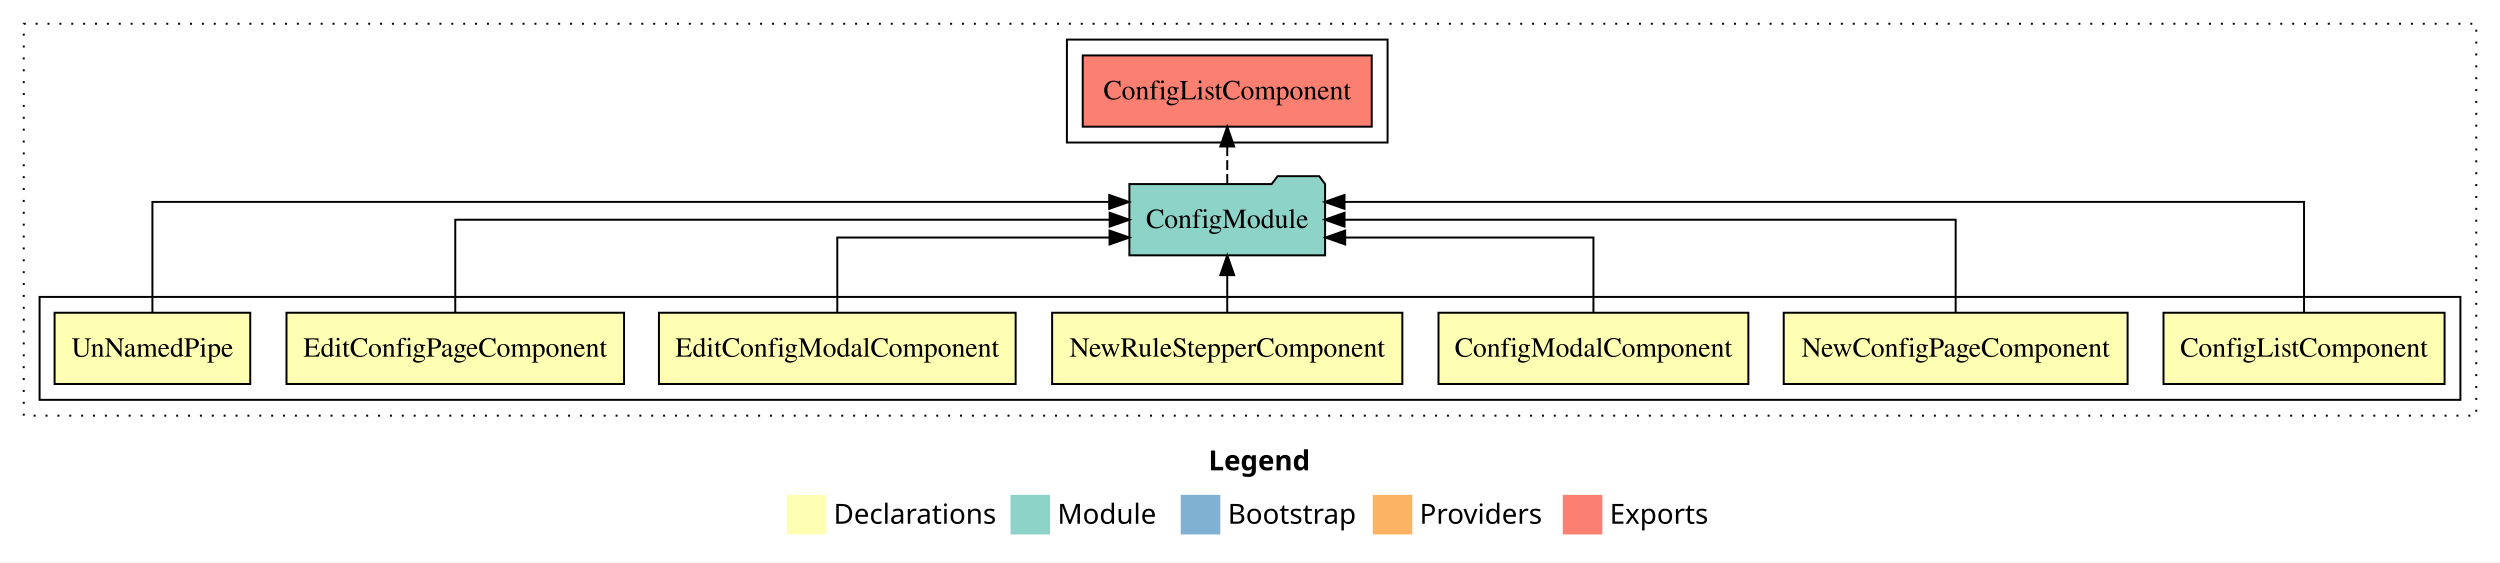
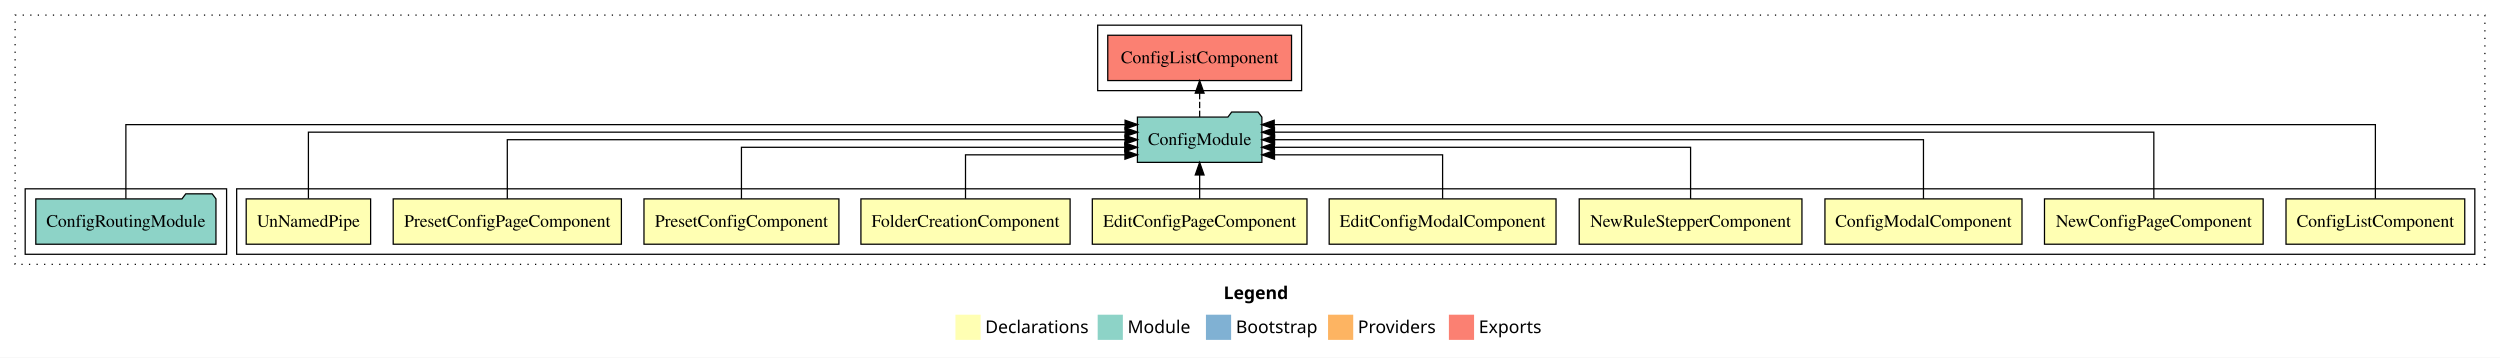
- <svg xmlns="http://www.w3.org/2000/svg" width="1263pt" height="284pt" viewBox="0.00 0.00 1263.00 284.00">
+ <svg xmlns="http://www.w3.org/2000/svg" width="1986pt" height="284pt" viewBox="0.00 0.00 1986.00 284.00">
  <g id="graph0" class="graph" transform="scale(1 1) rotate(0) translate(4 280)">
-     <polygon fill="#ffffff" stroke="transparent" points="-4,4 -4,-280 1259,-280 1259,4 -4,4" />
-     <text text-anchor="start" x="606.509" y="-42.4" font-family="sans-serif" font-weight="bold" font-size="14.00" fill="#000000">Legend</text>
-     <polygon fill="#ffffb3" stroke="transparent" points="393.5,-10 393.5,-30 413.5,-30 413.5,-10 393.5,-10" />
-     <text text-anchor="start" x="417.129" y="-15.4" font-family="sans-serif" font-size="14.00" fill="#000000">  Declarations</text>
-     <polygon fill="#8dd3c7" stroke="transparent" points="506.5,-10 506.5,-30 526.5,-30 526.5,-10 506.5,-10" />
-     <text text-anchor="start" x="530.225" y="-15.4" font-family="sans-serif" font-size="14.00" fill="#000000">  Module</text>
-     <polygon fill="#80b1d3" stroke="transparent" points="592.5,-10 592.5,-30 612.5,-30 612.5,-10 592.5,-10" />
-     <text text-anchor="start" x="616.281" y="-15.4" font-family="sans-serif" font-size="14.00" fill="#000000">  Bootstrap</text>
-     <polygon fill="#fdb462" stroke="transparent" points="689.5,-10 689.5,-30 709.5,-30 709.5,-10 689.5,-10" />
-     <text text-anchor="start" x="713.173" y="-15.4" font-family="sans-serif" font-size="14.00" fill="#000000">  Providers</text>
-     <polygon fill="#fb8072" stroke="transparent" points="785.5,-10 785.5,-30 805.5,-30 805.5,-10 785.5,-10" />
-     <text text-anchor="start" x="809.226" y="-15.4" font-family="sans-serif" font-size="14.00" fill="#000000">  Exports</text>
+     <polygon fill="#ffffff" stroke="transparent" points="-4,4 -4,-280 1982,-280 1982,4 -4,4" />
+     <text text-anchor="start" x="968.009" y="-42.4" font-family="sans-serif" font-weight="bold" font-size="14.00" fill="#000000">Legend</text>
+     <polygon fill="#ffffb3" stroke="transparent" points="755,-10 755,-30 775,-30 775,-10 755,-10" />
+     <text text-anchor="start" x="778.629" y="-15.4" font-family="sans-serif" font-size="14.00" fill="#000000">  Declarations</text>
+     <polygon fill="#8dd3c7" stroke="transparent" points="868,-10 868,-30 888,-30 888,-10 868,-10" />
+     <text text-anchor="start" x="891.725" y="-15.4" font-family="sans-serif" font-size="14.00" fill="#000000">  Module</text>
+     <polygon fill="#80b1d3" stroke="transparent" points="954,-10 954,-30 974,-30 974,-10 954,-10" />
+     <text text-anchor="start" x="977.781" y="-15.4" font-family="sans-serif" font-size="14.00" fill="#000000">  Bootstrap</text>
+     <polygon fill="#fdb462" stroke="transparent" points="1051,-10 1051,-30 1071,-30 1071,-10 1051,-10" />
+     <text text-anchor="start" x="1074.673" y="-15.4" font-family="sans-serif" font-size="14.00" fill="#000000">  Providers</text>
+     <polygon fill="#fb8072" stroke="transparent" points="1147,-10 1147,-30 1167,-30 1167,-10 1147,-10" />
+     <text text-anchor="start" x="1170.726" y="-15.4" font-family="sans-serif" font-size="14.00" fill="#000000">  Exports</text>
    <g id="clust1" class="cluster">
-       <polygon fill="none" stroke="#000000" stroke-dasharray="1,5" points="8,-70 8,-268 1247,-268 1247,-70 8,-70" />
+       <polygon fill="none" stroke="#000000" stroke-dasharray="1,5" points="8,-70 8,-268 1970,-268 1970,-70 8,-70" />
    </g>
    <g id="clust2" class="cluster">
-       <polygon fill="none" stroke="#000000" points="16,-78 16,-130 1239,-130 1239,-78 16,-78" />
+       <polygon fill="none" stroke="#000000" points="184,-78 184,-130 1962,-130 1962,-78 184,-78" />
    </g>
-     <g id="clust11" class="cluster">
-       <polygon fill="none" stroke="#000000" points="535,-208 535,-260 697,-260 697,-208 535,-208" />
+     <g id="clust13" class="cluster">
+       <polygon fill="none" stroke="#000000" points="16,-78 16,-130 176,-130 176,-78 16,-78" />
+     </g>
+     <g id="clust14" class="cluster">
+       <polygon fill="none" stroke="#000000" points="868,-208 868,-260 1030,-260 1030,-208 868,-208" />
    </g>
    <g id="node1" class="node">
-       <polygon fill="#ffffb3" stroke="#000000" points="1230.999,-122 1089.001,-122 1089.001,-86 1230.999,-86 1230.999,-122" />
-       <text text-anchor="middle" x="1160" y="-99.8" font-family="Times,serif" font-size="14.00" fill="#000000">ConfigListComponent</text>
+       <polygon fill="#ffffb3" stroke="#000000" points="1953.999,-122 1812.001,-122 1812.001,-86 1953.999,-86 1953.999,-122" />
+       <text text-anchor="middle" x="1883" y="-99.8" font-family="Times,serif" font-size="14.00" fill="#000000">ConfigListComponent</text>
+     </g>
+     <g id="node11" class="node">
+       <polygon fill="#8dd3c7" stroke="#000000" points="998.439,-187 995.439,-191 974.439,-191 971.439,-187 899.561,-187 899.561,-151 998.439,-151 998.439,-187" />
+       <text text-anchor="middle" x="949" y="-164.8" font-family="Times,serif" font-size="14.00" fill="#000000">ConfigModule</text>
+     </g>
+     <g id="edge1" class="edge">
+       <path fill="none" stroke="#000000" d="M1883,-122.248C1883,-145.018 1883,-181 1883,-181 1883,-181 1008.228,-181 1008.228,-181" />
+       <polygon fill="#000000" stroke="#000000" points="1008.228,-177.5 998.228,-181 1008.228,-184.5 1008.228,-177.5" />
+     </g>
+     <g id="node2" class="node">
+       <polygon fill="#ffffb3" stroke="#000000" points="1793.86,-122 1620.14,-122 1620.14,-86 1793.86,-86 1793.86,-122" />
+       <text text-anchor="middle" x="1707" y="-99.8" font-family="Times,serif" font-size="14.00" fill="#000000">NewConfigPageComponent</text>
+     </g>
+     <g id="edge2" class="edge">
+       <path fill="none" stroke="#000000" d="M1707,-122.284C1707,-143.321 1707,-175 1707,-175 1707,-175 1008.442,-175 1008.442,-175" />
+       <polygon fill="#000000" stroke="#000000" points="1008.442,-171.5 998.442,-175 1008.442,-178.5 1008.442,-171.5" />
+     </g>
+     <g id="node3" class="node">
+       <polygon fill="#ffffb3" stroke="#000000" points="1602.27,-122 1445.73,-122 1445.73,-86 1602.27,-86 1602.27,-122" />
+       <text text-anchor="middle" x="1524" y="-99.8" font-family="Times,serif" font-size="14.00" fill="#000000">ConfigModalComponent</text>
+     </g>
+     <g id="edge3" class="edge">
+       <path fill="none" stroke="#000000" d="M1524,-122.106C1524,-141.339 1524,-169 1524,-169 1524,-169 1008.522,-169 1008.522,-169" />
+       <polygon fill="#000000" stroke="#000000" points="1008.522,-165.5 998.522,-169 1008.522,-172.5 1008.522,-165.5" />
+     </g>
+     <g id="node4" class="node">
+       <polygon fill="#ffffb3" stroke="#000000" points="1427.465,-122 1250.535,-122 1250.535,-86 1427.465,-86 1427.465,-122" />
+       <text text-anchor="middle" x="1339" y="-99.8" font-family="Times,serif" font-size="14.00" fill="#000000">NewRuleStepperComponent</text>
+     </g>
+     <g id="edge4" class="edge">
+       <path fill="none" stroke="#000000" d="M1339,-122.022C1339,-139.373 1339,-163 1339,-163 1339,-163 1008.394,-163 1008.394,-163" />
+       <polygon fill="#000000" stroke="#000000" points="1008.394,-159.5 998.394,-163 1008.394,-166.5 1008.394,-159.5" />
+     </g>
+     <g id="node5" class="node">
+       <polygon fill="#ffffb3" stroke="#000000" points="1232.104,-122 1051.896,-122 1051.896,-86 1232.104,-86 1232.104,-122" />
+       <text text-anchor="middle" x="1142" y="-99.8" font-family="Times,serif" font-size="14.00" fill="#000000">EditConfigModalComponent</text>
+     </g>
+     <g id="edge5" class="edge">
+       <path fill="none" stroke="#000000" d="M1142,-122.24C1142,-137.571 1142,-157 1142,-157 1142,-157 1008.452,-157 1008.452,-157" />
+       <polygon fill="#000000" stroke="#000000" points="1008.452,-153.5 998.452,-157 1008.452,-160.5 1008.452,-153.5" />
+     </g>
+     <g id="node6" class="node">
+       <polygon fill="#ffffb3" stroke="#000000" points="1034.266,-122 863.734,-122 863.734,-86 1034.266,-86 1034.266,-122" />
+       <text text-anchor="middle" x="949" y="-99.8" font-family="Times,serif" font-size="14.00" fill="#000000">EditConfigPageComponent</text>
+     </g>
+     <g id="edge6" class="edge">
+       <path fill="none" stroke="#000000" d="M949,-122.106C949,-122.106 949,-140.991 949,-140.991" />
+       <polygon fill="#000000" stroke="#000000" points="945.5,-140.991 949,-150.991 952.5,-140.991 945.5,-140.991" />
+     </g>
+     <g id="node7" class="node">
+       <polygon fill="#ffffb3" stroke="#000000" points="846.088,-122 679.912,-122 679.912,-86 846.088,-86 846.088,-122" />
+       <text text-anchor="middle" x="763" y="-99.8" font-family="Times,serif" font-size="14.00" fill="#000000">FolderCreationComponent</text>
+     </g>
+     <g id="edge7" class="edge">
+       <path fill="none" stroke="#000000" d="M763,-122.24C763,-137.571 763,-157 763,-157 763,-157 889.644,-157 889.644,-157" />
+       <polygon fill="#000000" stroke="#000000" points="889.644,-160.5 899.644,-157 889.644,-153.5 889.644,-160.5" />
    </g>
    <g id="node8" class="node">
-       <polygon fill="#8dd3c7" stroke="#000000" points="665.439,-187 662.439,-191 641.439,-191 638.439,-187 566.561,-187 566.561,-151 665.439,-151 665.439,-187" />
-       <text text-anchor="middle" x="616" y="-164.8" font-family="Times,serif" font-size="14.00" fill="#000000">ConfigModule</text>
+       <polygon fill="#ffffb3" stroke="#000000" points="662.428,-122 507.572,-122 507.572,-86 662.428,-86 662.428,-122" />
+       <text text-anchor="middle" x="585" y="-99.8" font-family="Times,serif" font-size="14.00" fill="#000000">PresetConfigComponent</text>
    </g>
-     <g id="edge1" class="edge">
-       <path fill="none" stroke="#000000" d="M1160,-122.292C1160,-144.206 1160,-178 1160,-178 1160,-178 675.236,-178 675.236,-178" />
-       <polygon fill="#000000" stroke="#000000" points="675.236,-174.5 665.236,-178 675.236,-181.5 675.236,-174.5" />
-     </g>
-     <g id="node2" class="node">
-       <polygon fill="#ffffb3" stroke="#000000" points="1070.86,-122 897.14,-122 897.14,-86 1070.86,-86 1070.86,-122" />
-       <text text-anchor="middle" x="984" y="-99.8" font-family="Times,serif" font-size="14.00" fill="#000000">NewConfigPageComponent</text>
-     </g>
-     <g id="edge2" class="edge">
-       <path fill="none" stroke="#000000" d="M984,-122.106C984,-141.339 984,-169 984,-169 984,-169 675.248,-169 675.248,-169" />
-       <polygon fill="#000000" stroke="#000000" points="675.248,-165.5 665.248,-169 675.248,-172.5 675.248,-165.5" />
-     </g>
-     <g id="node3" class="node">
-       <polygon fill="#ffffb3" stroke="#000000" points="879.27,-122 722.73,-122 722.73,-86 879.27,-86 879.27,-122" />
-       <text text-anchor="middle" x="801" y="-99.8" font-family="Times,serif" font-size="14.00" fill="#000000">ConfigModalComponent</text>
-     </g>
-     <g id="edge3" class="edge">
-       <path fill="none" stroke="#000000" d="M801,-122.027C801,-138.398 801,-160 801,-160 801,-160 675.577,-160 675.577,-160" />
-       <polygon fill="#000000" stroke="#000000" points="675.577,-156.5 665.577,-160 675.577,-163.5 675.577,-156.5" />
-     </g>
-     <g id="node4" class="node">
-       <polygon fill="#ffffb3" stroke="#000000" points="704.465,-122 527.535,-122 527.535,-86 704.465,-86 704.465,-122" />
-       <text text-anchor="middle" x="616" y="-99.8" font-family="Times,serif" font-size="14.00" fill="#000000">NewRuleStepperComponent</text>
-     </g>
-     <g id="edge4" class="edge">
-       <path fill="none" stroke="#000000" d="M616,-122.106C616,-122.106 616,-140.991 616,-140.991" />
-       <polygon fill="#000000" stroke="#000000" points="612.5,-140.991 616,-150.991 619.5,-140.991 612.5,-140.991" />
-     </g>
-     <g id="node5" class="node">
-       <polygon fill="#ffffb3" stroke="#000000" points="509.104,-122 328.896,-122 328.896,-86 509.104,-86 509.104,-122" />
-       <text text-anchor="middle" x="419" y="-99.8" font-family="Times,serif" font-size="14.00" fill="#000000">EditConfigModalComponent</text>
-     </g>
-     <g id="edge5" class="edge">
-       <path fill="none" stroke="#000000" d="M419,-122.027C419,-138.398 419,-160 419,-160 419,-160 556.543,-160 556.543,-160" />
-       <polygon fill="#000000" stroke="#000000" points="556.543,-163.5 566.543,-160 556.543,-156.5 556.543,-163.5" />
-     </g>
-     <g id="node6" class="node">
-       <polygon fill="#ffffb3" stroke="#000000" points="311.266,-122 140.734,-122 140.734,-86 311.266,-86 311.266,-122" />
-       <text text-anchor="middle" x="226" y="-99.8" font-family="Times,serif" font-size="14.00" fill="#000000">EditConfigPageComponent</text>
-     </g>
-     <g id="edge6" class="edge">
-       <path fill="none" stroke="#000000" d="M226,-122.106C226,-141.339 226,-169 226,-169 226,-169 556.606,-169 556.606,-169" />
-       <polygon fill="#000000" stroke="#000000" points="556.606,-172.5 566.606,-169 556.606,-165.5 556.606,-172.5" />
-     </g>
-     <g id="node7" class="node">
-       <polygon fill="#ffffb3" stroke="#000000" points="122.422,-122 23.578,-122 23.578,-86 122.422,-86 122.422,-122" />
-       <text text-anchor="middle" x="73" y="-99.8" font-family="Times,serif" font-size="14.00" fill="#000000">UnNamedPipe</text>
-     </g>
-     <g id="edge7" class="edge">
-       <path fill="none" stroke="#000000" d="M73,-122.292C73,-144.206 73,-178 73,-178 73,-178 556.373,-178 556.373,-178" />
-       <polygon fill="#000000" stroke="#000000" points="556.373,-181.5 566.373,-178 556.373,-174.5 556.373,-181.5" />
+     <g id="edge8" class="edge">
+       <path fill="none" stroke="#000000" d="M585,-122.022C585,-139.373 585,-163 585,-163 585,-163 889.53,-163 889.53,-163" />
+       <polygon fill="#000000" stroke="#000000" points="889.531,-166.5 899.53,-163 889.53,-159.5 889.531,-166.5" />
    </g>
    <g id="node9" class="node">
-       <polygon fill="#fb8072" stroke="#000000" points="689,-252 543,-252 543,-216 689,-216 689,-252" />
-       <text text-anchor="middle" x="616" y="-229.8" font-family="Times,serif" font-size="14.00" fill="#000000">ConfigListComponent </text>
+       <polygon fill="#ffffb3" stroke="#000000" points="489.64,-122 308.36,-122 308.36,-86 489.64,-86 489.64,-122" />
+       <text text-anchor="middle" x="399" y="-99.8" font-family="Times,serif" font-size="14.00" fill="#000000">PresetConfigPageComponent</text>
    </g>
-     <g id="edge8" class="edge">
-       <path fill="none" stroke="#000000" stroke-dasharray="5,2" d="M616,-187.106C616,-187.106 616,-205.991 616,-205.991" />
-       <polygon fill="#000000" stroke="#000000" points="612.5,-205.991 616,-215.991 619.5,-205.991 612.5,-205.991" />
+     <g id="edge9" class="edge">
+       <path fill="none" stroke="#000000" d="M399,-122.106C399,-141.339 399,-169 399,-169 399,-169 889.707,-169 889.707,-169" />
+       <polygon fill="#000000" stroke="#000000" points="889.707,-172.5 899.707,-169 889.707,-165.5 889.707,-172.5" />
+     </g>
+     <g id="node10" class="node">
+       <polygon fill="#ffffb3" stroke="#000000" points="290.422,-122 191.578,-122 191.578,-86 290.422,-86 290.422,-122" />
+       <text text-anchor="middle" x="241" y="-99.8" font-family="Times,serif" font-size="14.00" fill="#000000">UnNamedPipe</text>
+     </g>
+     <g id="edge10" class="edge">
+       <path fill="none" stroke="#000000" d="M241,-122.284C241,-143.321 241,-175 241,-175 241,-175 889.777,-175 889.777,-175" />
+       <polygon fill="#000000" stroke="#000000" points="889.777,-178.5 899.777,-175 889.777,-171.5 889.777,-178.5" />
+     </g>
+     <g id="node13" class="node">
+       <polygon fill="#fb8072" stroke="#000000" points="1022,-252 876,-252 876,-216 1022,-216 1022,-252" />
+       <text text-anchor="middle" x="949" y="-229.8" font-family="Times,serif" font-size="14.00" fill="#000000">ConfigListComponent </text>
+     </g>
+     <g id="edge12" class="edge">
+       <path fill="none" stroke="#000000" stroke-dasharray="5,2" d="M949,-187.106C949,-187.106 949,-205.991 949,-205.991" />
+       <polygon fill="#000000" stroke="#000000" points="945.5,-205.991 949,-215.991 952.5,-205.991 945.5,-205.991" />
+     </g>
+     <g id="node12" class="node">
+       <polygon fill="#8dd3c7" stroke="#000000" points="167.556,-122 164.556,-126 143.556,-126 140.556,-122 24.444,-122 24.444,-86 167.556,-86 167.556,-122" />
+       <text text-anchor="middle" x="96" y="-99.8" font-family="Times,serif" font-size="14.00" fill="#000000">ConfigRoutingModule</text>
+     </g>
+     <g id="edge11" class="edge">
+       <path fill="none" stroke="#000000" d="M96,-122.248C96,-145.018 96,-181 96,-181 96,-181 889.764,-181 889.764,-181" />
+       <polygon fill="#000000" stroke="#000000" points="889.764,-184.5 899.764,-181 889.764,-177.5 889.764,-184.5" />
    </g>
  </g>
</svg>
